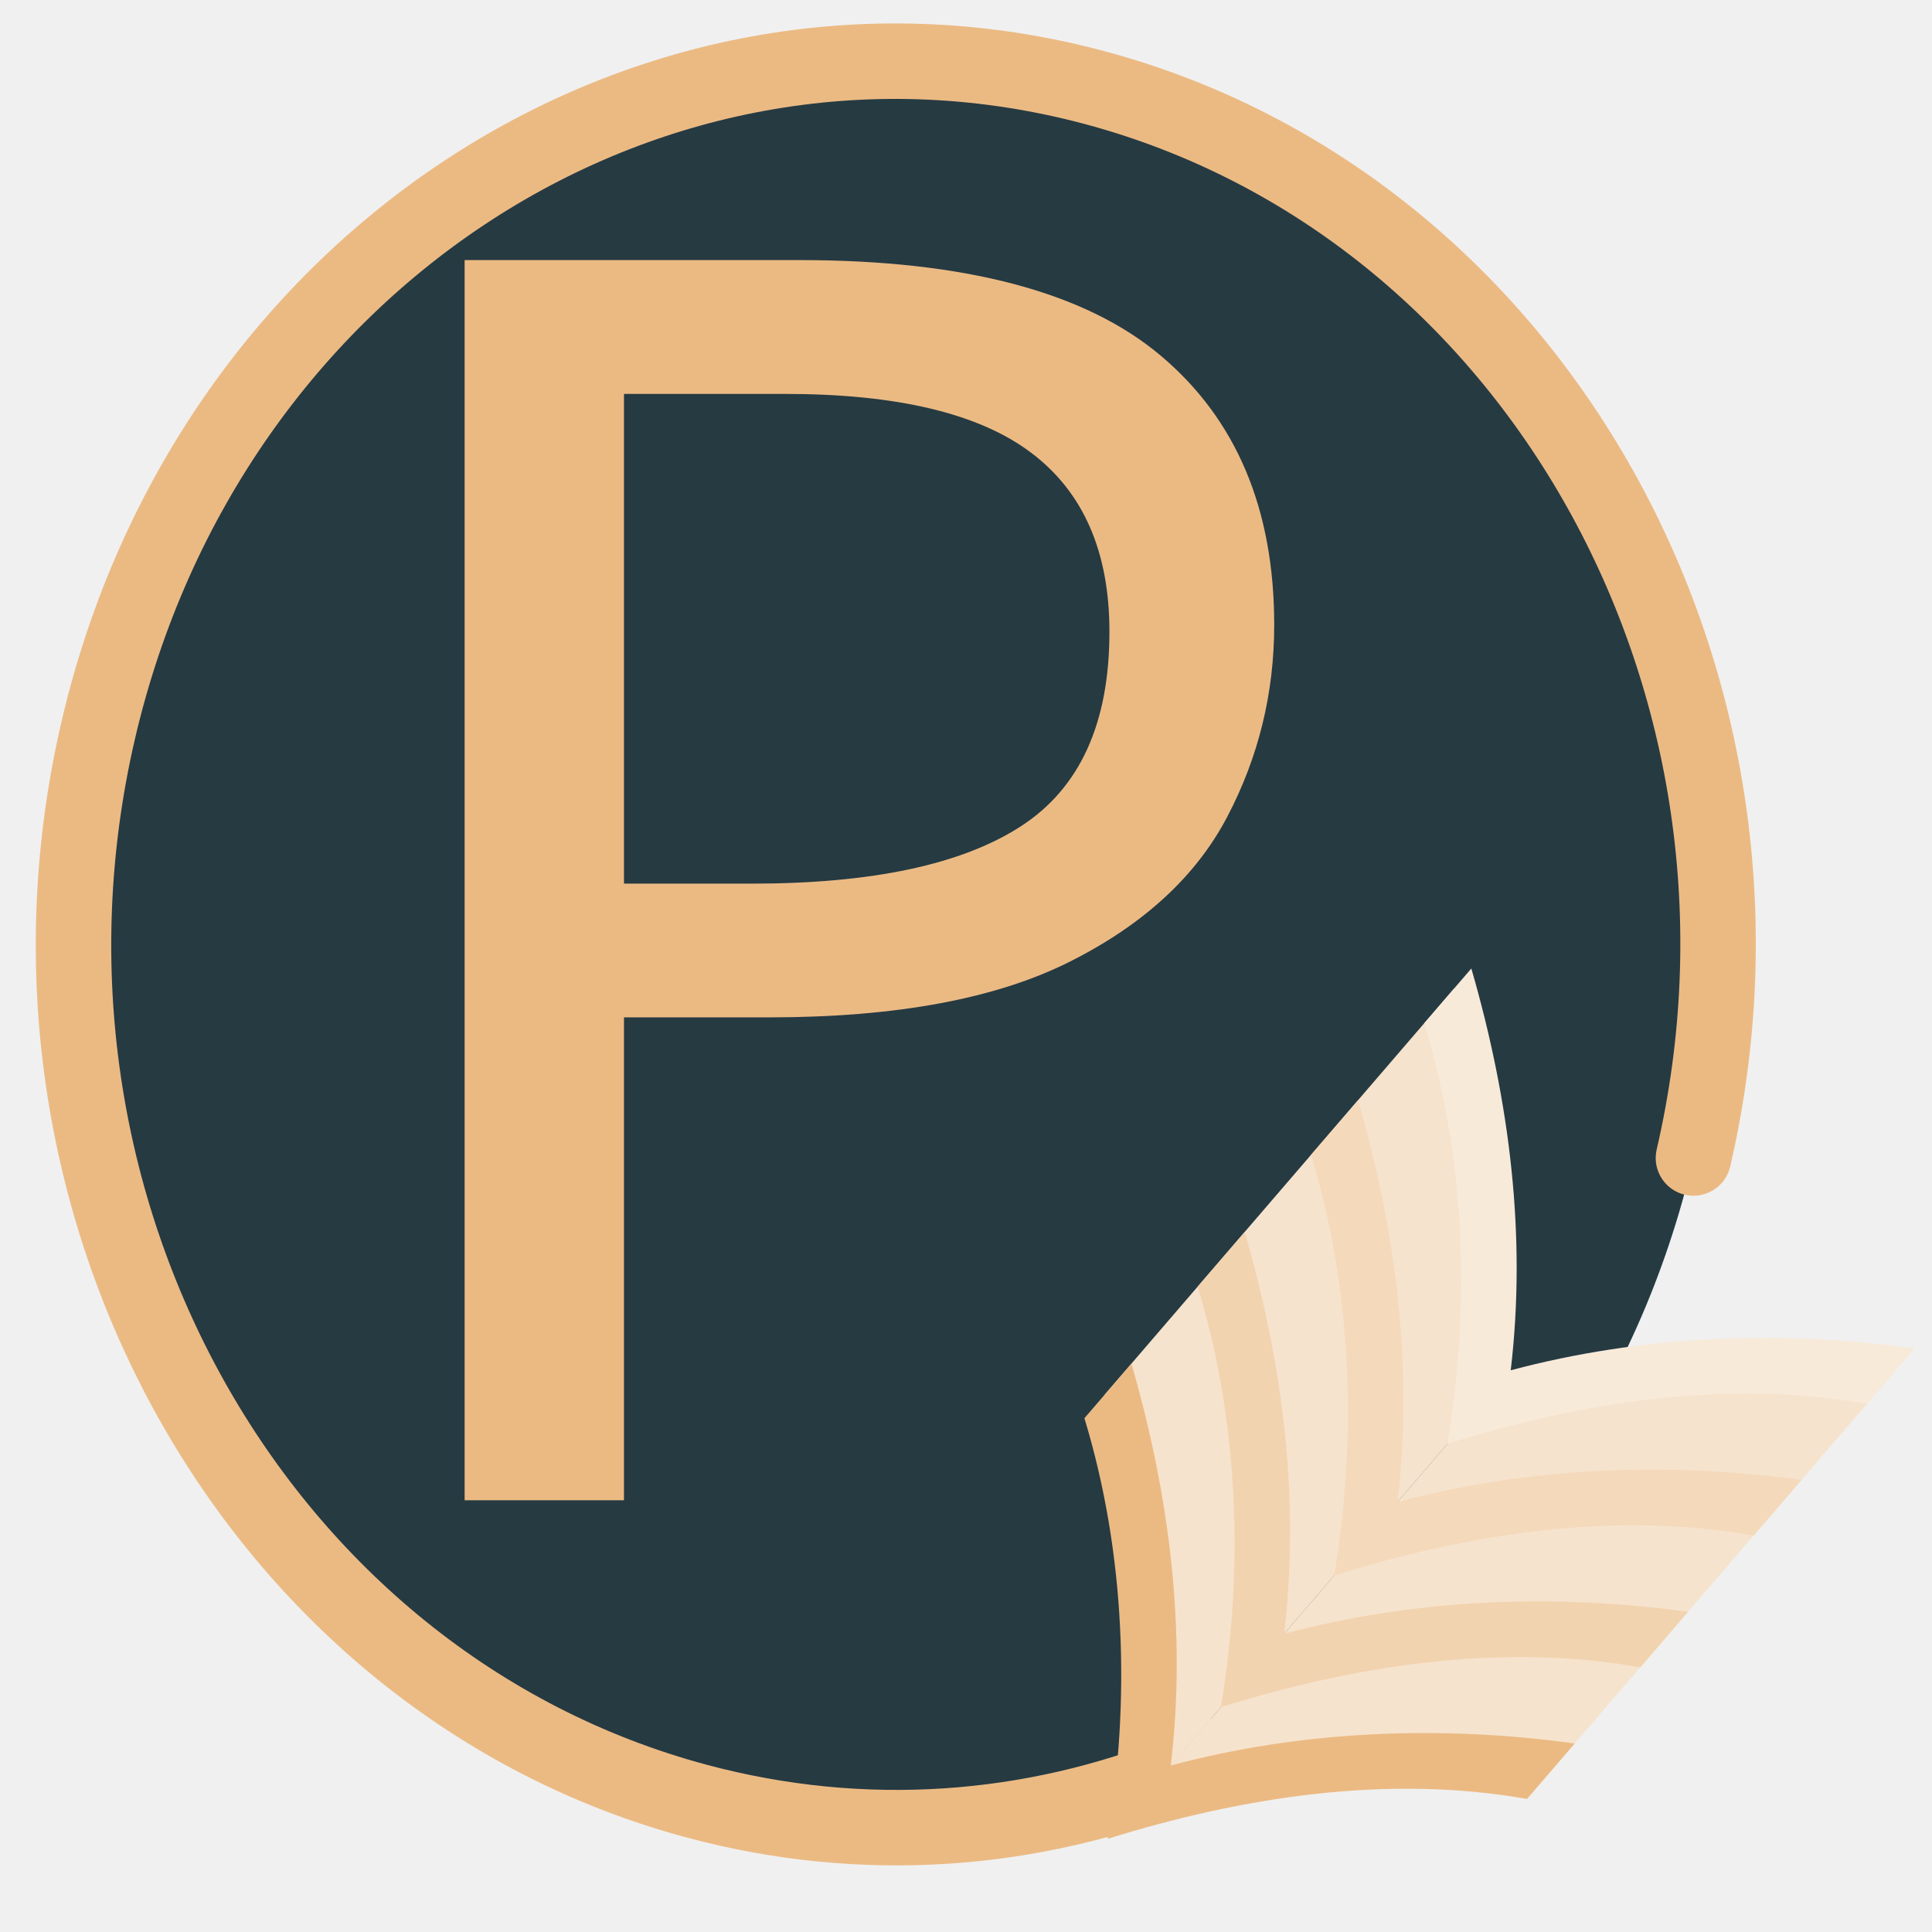
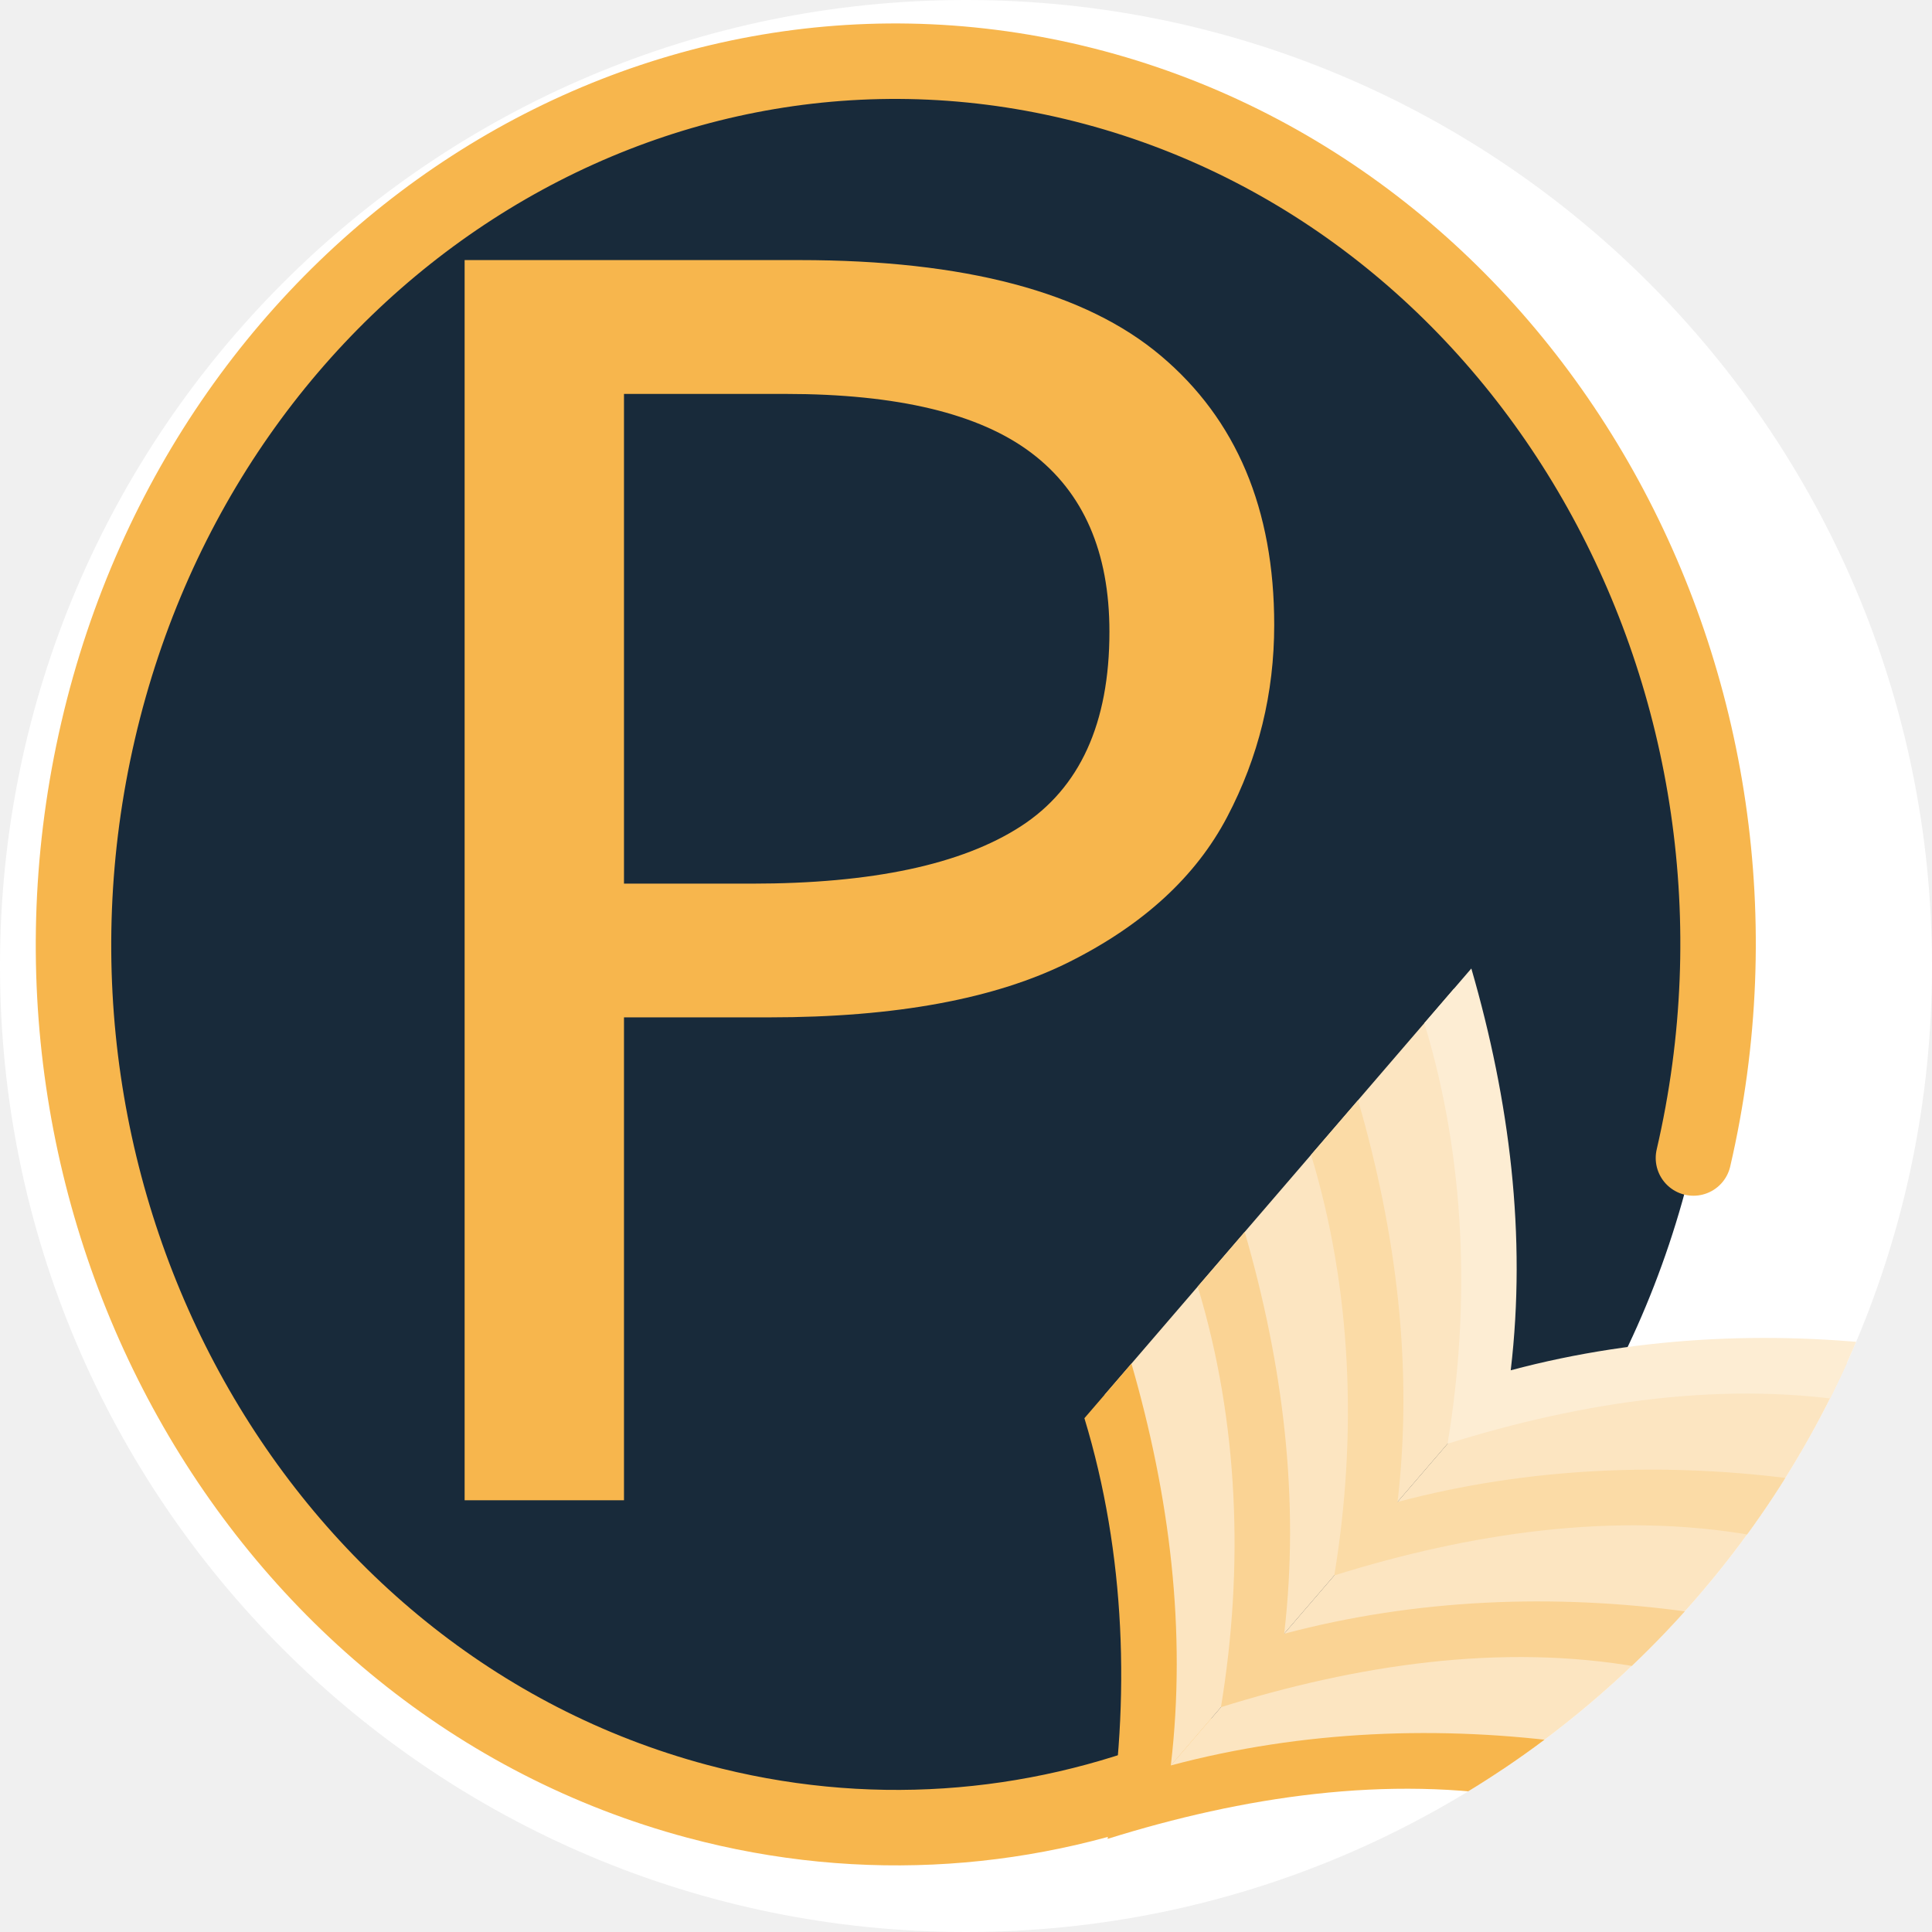
- <svg xmlns="http://www.w3.org/2000/svg" version="1.1" id="Layer_1" viewBox="0 0 256 256" width="256" height="256">
-   <defs>
-     <style>
-       .st0, .st1 {
-         fill: #ebba83;
+ <svg xmlns="http://www.w3.org/2000/svg" version="1.1" width="1000" height="1000">
+   <style>
+     #light-icon {
+       display: inline;
+     }
+     #dark-icon {
+       display: none;
+     }
+ 
+     @media (prefers-color-scheme: dark) {
+       #light-icon {
+         display: none;
+       }
+       #dark-icon {
+         display: inline;
+       }
+     }
+   </style>
+   <g id="light-icon">
+     <svg version="1.1" width="1000" height="1000">
+       <g clip-path="url(#SvgjsClipPath1795)">
+         <rect width="1000" height="1000" fill="#ffffff" />
+         <g transform="matrix(3.90625,0,0,3.90625,0,0)">
+           <svg id="Layer_1" data-name="Layer 1" viewBox="0 0 256 256" width="256" height="256">
+             <defs>
+               <style>
+       .cls-1, .cls-2 {
+         fill: #f7b64d;
      }

-       .st2 {
-         fill: #263a42;
-       }
- 
-       .st3 {
-         fill: #f8ead9;
-       }
- 
-       .st1 {
+       .cls-2 {
        font-family: FrenchScriptMT, 'French Script MT';
        font-size: 230.14px;
      }

-       .st4 {
-         fill: #f2d3af;
+       .cls-3 {
+         fill: #fad394;
      }

-       .st5 {
-         fill: #f4d9bb;
+       .cls-4 {
+         fill: #fdedd3;
      }

-       .st6 {
-         fill: #f6e3cd;
+       .cls-5 {
+         fill: #fbdba6;
      }

-       .st7 {
+       .cls-6 {
+         fill: #182a3a;
+       }
+ 
+       .cls-7 {
        fill: none;
-         stroke: #ebba83;
+         stroke: #f7b64d;
        stroke-linecap: round;
        stroke-miterlimit: 10;
        stroke-width: 10px;
      }
+ 
+       .cls-8 {
+         fill: #fce5c1;
+       }
    </style>
-   </defs>
-   <g>
-     <path class="st2" d="M224.39,153.44c-14.55,62.7-73.67,100.86-132.05,85.22C33.97,223.03-1.55,159.54,13,96.83,27.55,34.13,86.67-4.02,145.05,11.61s93.9,79.13,79.34,141.83Z" />
-     <g>
-       <path class="st7" d="M206.89,193.87c-25.33,37.47-70.15,56.69-114.54,44.8C33.97,223.03-1.55,159.54,13,96.83,27.55,34.13,86.67-4.02,145.05,11.61c58.38,15.63,93.9,79.13,79.34,141.83" />
-       <g>
-         <path class="st6" d="M197.9,184.23c17.42-4.64,35.8-5.35,53.52-2.91l-46.39,53.92c-18.46-3.28-37.77-.27-55.57,5.29l48.43-56.3Z" />
-         <path class="st6" d="M149.46,240.53c3.05-18.44,2.39-37.83-3.07-55.74l46.28-53.8c5.09,17.59,7.32,35.41,5.23,53.24l-48.43,56.3Z" />
-         <path class="st0" d="M202.33,238.37c-18.47-3.27-37.77-.27-55.57,5.29,3.05-18.44,2.38-37.82-3.07-55.74l6.23-7.24c5.08,17.6,7.32,35.42,5.22,53.25,17.42-4.65,35.81-5.36,53.52-2.91l-6.32,7.35Z" />
-         <path class="st4" d="M217.34,220.93c-18.46-3.29-37.77-.27-55.56,5.28,3.05-18.44,2.37-37.81-3.08-55.73l6.23-7.24c5.09,17.59,7.32,35.41,5.23,53.24,17.42-4.64,35.8-5.35,53.52-2.91l-6.33,7.36Z" />
-         <path class="st5" d="M232.36,203.47c-18.46-3.28-37.77-.27-55.56,5.28,3.05-18.44,2.37-37.81-3.08-55.73l6.23-7.24c5.09,17.59,7.32,35.41,5.23,53.24,17.42-4.64,35.8-5.35,53.52-2.91l-6.33,7.36Z" />
-         <path class="st3" d="M247.37,186.02c-18.46-3.29-37.77-.28-55.56,5.28,3.06-18.45,2.38-37.81-3.08-55.73l6.23-7.24c5.09,17.59,7.32,35.41,5.22,53.24,17.42-4.65,35.8-5.35,53.52-2.91l-6.33,7.36Z" />
+               <clipPath id="SvgjsClipPath1795">
+                 <rect width="1000" height="1000" x="0" y="0" rx="500" ry="500" />
+               </clipPath>
+             </defs>
+             <g>
+               <path class="cls-6" d="M224.39,153.44c-14.55,62.7-73.67,100.86-132.05,85.22C33.97,223.03-1.55,159.54,13,96.83,27.55,34.13,86.67-4.02,145.05,11.61s93.9,79.13,79.34,141.83Z" />
+               <g>
+                 <path class="cls-7" d="M206.89,193.87c-25.33,37.47-70.15,56.69-114.54,44.8C33.97,223.03-1.55,159.54,13,96.83,27.55,34.13,86.67-4.02,145.05,11.61c58.38,15.63,93.9,79.13,79.34,141.83" />
+                 <g>
+                   <path class="cls-8" d="M197.9,184.23c17.42-4.64,35.8-5.35,53.52-2.91l-46.39,53.92c-18.46-3.28-37.77-.27-55.57,5.29l48.43-56.3Z" />
+                   <path class="cls-8" d="M149.46,240.53c3.05-18.44,2.39-37.83-3.07-55.74l46.28-53.8c5.09,17.59,7.32,35.41,5.23,53.24l-48.43,56.3Z" />
+                   <path class="cls-1" d="M202.33,238.37c-18.47-3.27-37.77-.27-55.57,5.29,3.05-18.44,2.38-37.82-3.07-55.74l6.23-7.24c5.08,17.6,7.32,35.42,5.22,53.25,17.42-4.65,35.81-5.36,53.52-2.91l-6.32,7.35Z" />
+                   <path class="cls-3" d="M217.34,220.93c-18.46-3.29-37.77-.27-55.56,5.28,3.05-18.44,2.37-37.81-3.08-55.73l6.23-7.24c5.09,17.59,7.32,35.41,5.23,53.24,17.42-4.64,35.8-5.35,53.52-2.91l-6.33,7.36Z" />
+                   <path class="cls-5" d="M232.36,203.47c-18.46-3.28-37.77-.27-55.56,5.28,3.05-18.44,2.37-37.81-3.08-55.73l6.23-7.24c5.09,17.59,7.32,35.41,5.23,53.24,17.42-4.64,35.8-5.35,53.52-2.91l-6.33,7.36Z" />
+                   <path class="cls-4" d="M247.37,186.02c-18.46-3.29-37.77-.28-55.56,5.28,3.06-18.45,2.38-37.81-3.08-55.73l6.23-7.24c5.09,17.59,7.32,35.41,5.22,53.24,17.42-4.65,35.8-5.35,53.52-2.91l-6.33,7.36Z" />
+                 </g>
+               </g>
+             </g>
+             <text class="cls-2" transform="translate(38.79 198.79) scale(1.02 1)">
+               <tspan x="0" y="0">P</tspan>
+             </text>
+             <text />
+           </svg>
+         </g>
      </g>
-     </g>
+     </svg>
  </g>
-   <text class="st1" transform="translate(38.79 198.79) scale(1.02 1)">
-     <tspan x="0" y="0">P</tspan>
-   </text>
-   <text />
-   <style>@media (prefers-color-scheme: light) { :root { filter: contrast(1) brightness(0.9); } }
- @media (prefers-color-scheme: dark) { :root { filter: none; } }
- </style>
+   <g id="dark-icon">
+     <svg version="1.1" width="1000" height="1000">
+       <g clip-path="url(#SvgjsClipPath1796)">
+         <rect width="1000" height="1000" fill="#282828" />
+         <g transform="matrix(3.90625,0,0,3.90625,0,0)">
+           <svg id="Layer_1" data-name="Layer 1" viewBox="0 0 256 256" width="256" height="256">
+             <defs>
+               <style>
+       .cls-1, .cls-2 {
+         fill: #f7b64d;
+       }
+ 
+       .cls-2 {
+         font-family: FrenchScriptMT, 'French Script MT';
+         font-size: 230.14px;
+       }
+ 
+       .cls-3 {
+         fill: #fad394;
+       }
+ 
+       .cls-4 {
+         fill: #fdedd3;
+       }
+ 
+       .cls-5 {
+         fill: #fbdba6;
+       }
+ 
+       .cls-6 {
+         fill: #182a3a;
+       }
+ 
+       .cls-7 {
+         fill: none;
+         stroke: #f7b64d;
+         stroke-linecap: round;
+         stroke-miterlimit: 10;
+         stroke-width: 10px;
+       }
+ 
+       .cls-8 {
+         fill: #fce5c1;
+       }
+     </style>
+               <clipPath id="SvgjsClipPath1796">
+                 <rect width="1000" height="1000" x="0" y="0" rx="500" ry="500" />
+               </clipPath>
+             </defs>
+             <g>
+               <path class="cls-6" d="M224.39,153.44c-14.55,62.7-73.67,100.86-132.05,85.22C33.97,223.03-1.55,159.54,13,96.83,27.55,34.13,86.67-4.02,145.05,11.61s93.9,79.13,79.34,141.83Z" />
+               <g>
+                 <path class="cls-7" d="M206.89,193.87c-25.33,37.47-70.15,56.69-114.54,44.8C33.97,223.03-1.55,159.54,13,96.83,27.55,34.13,86.67-4.02,145.05,11.61c58.38,15.63,93.9,79.13,79.34,141.83" />
+                 <g>
+                   <path class="cls-8" d="M197.9,184.23c17.42-4.64,35.8-5.35,53.52-2.91l-46.39,53.92c-18.46-3.28-37.77-.27-55.57,5.29l48.43-56.3Z" />
+                   <path class="cls-8" d="M149.46,240.53c3.05-18.44,2.39-37.83-3.07-55.74l46.28-53.8c5.09,17.59,7.32,35.41,5.23,53.24l-48.43,56.3Z" />
+                   <path class="cls-1" d="M202.33,238.37c-18.47-3.27-37.77-.27-55.57,5.29,3.05-18.44,2.38-37.82-3.07-55.74l6.23-7.24c5.08,17.6,7.32,35.42,5.22,53.25,17.42-4.65,35.81-5.36,53.52-2.91l-6.32,7.35Z" />
+                   <path class="cls-3" d="M217.34,220.93c-18.46-3.29-37.77-.27-55.56,5.28,3.05-18.44,2.37-37.81-3.08-55.73l6.23-7.24c5.09,17.59,7.32,35.41,5.23,53.24,17.42-4.64,35.8-5.35,53.52-2.91l-6.33,7.36Z" />
+                   <path class="cls-5" d="M232.36,203.47c-18.46-3.28-37.77-.27-55.56,5.28,3.05-18.44,2.37-37.81-3.08-55.73l6.23-7.24c5.09,17.59,7.32,35.41,5.23,53.24,17.42-4.64,35.8-5.35,53.52-2.91l-6.33,7.36Z" />
+                   <path class="cls-4" d="M247.37,186.02c-18.46-3.29-37.77-.28-55.56,5.28,3.06-18.45,2.38-37.81-3.08-55.73l6.23-7.24c5.09,17.59,7.32,35.41,5.22,53.24,17.42-4.65,35.8-5.35,53.52-2.91l-6.33,7.36Z" />
+                 </g>
+               </g>
+             </g>
+             <text class="cls-2" transform="translate(38.79 198.79) scale(1.02 1)">
+               <tspan x="0" y="0">P</tspan>
+             </text>
+             <text />
+           </svg>
+         </g>
+       </g>
+     </svg>
+   </g>
</svg>
